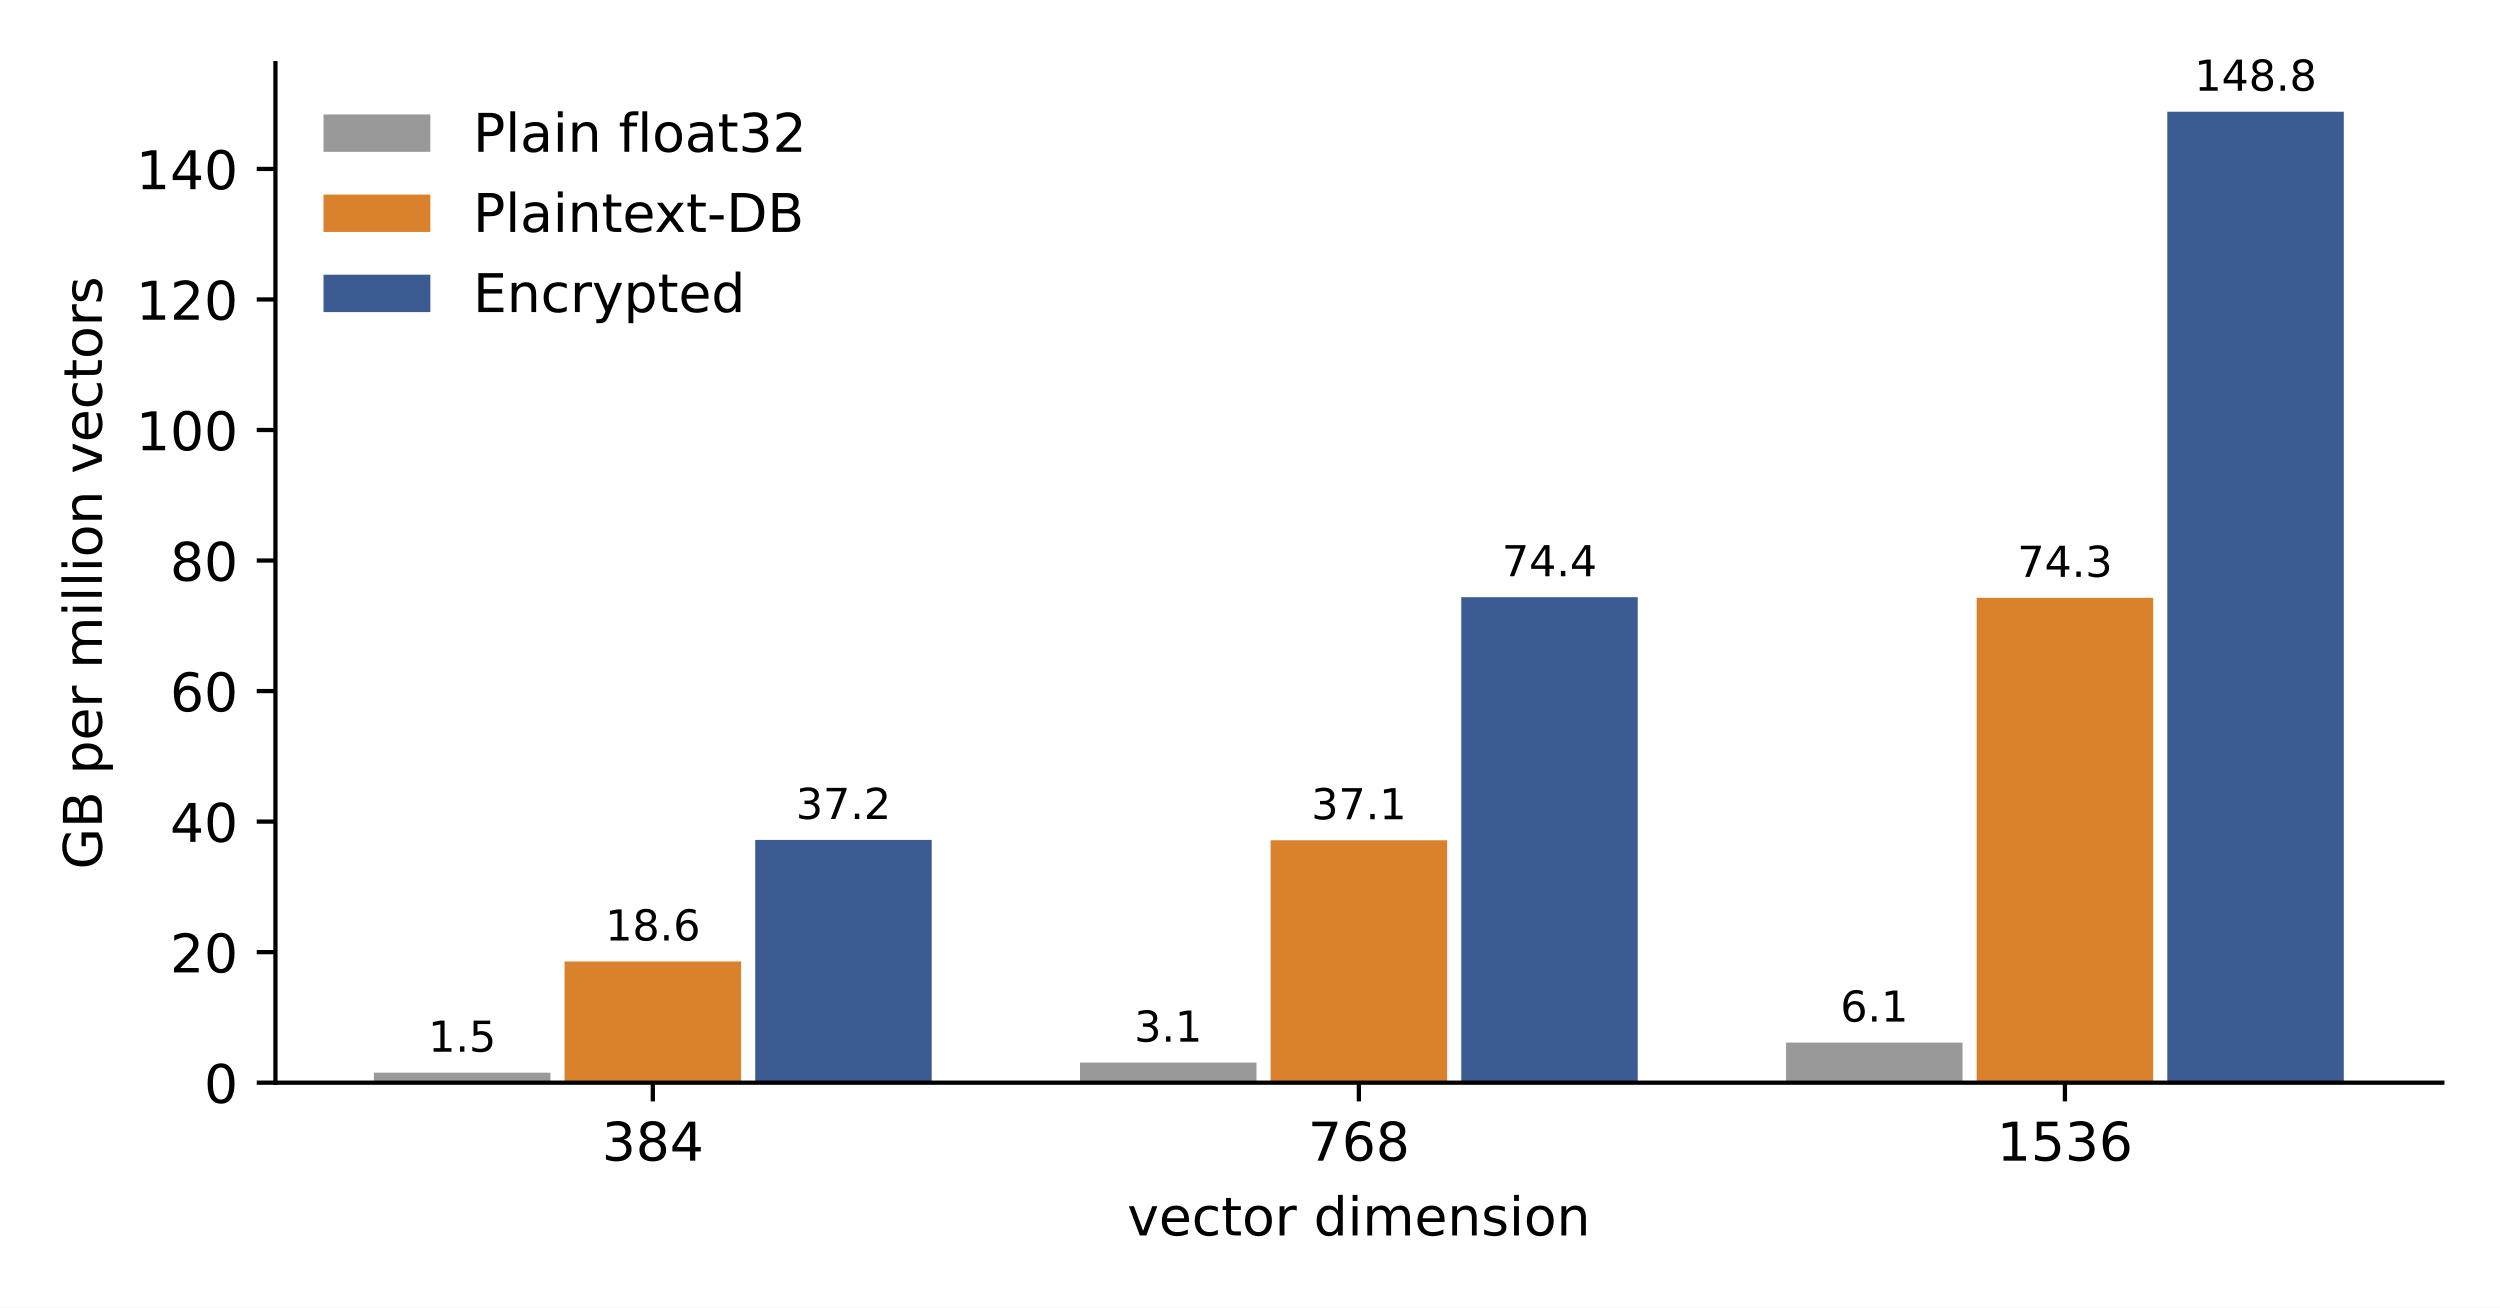
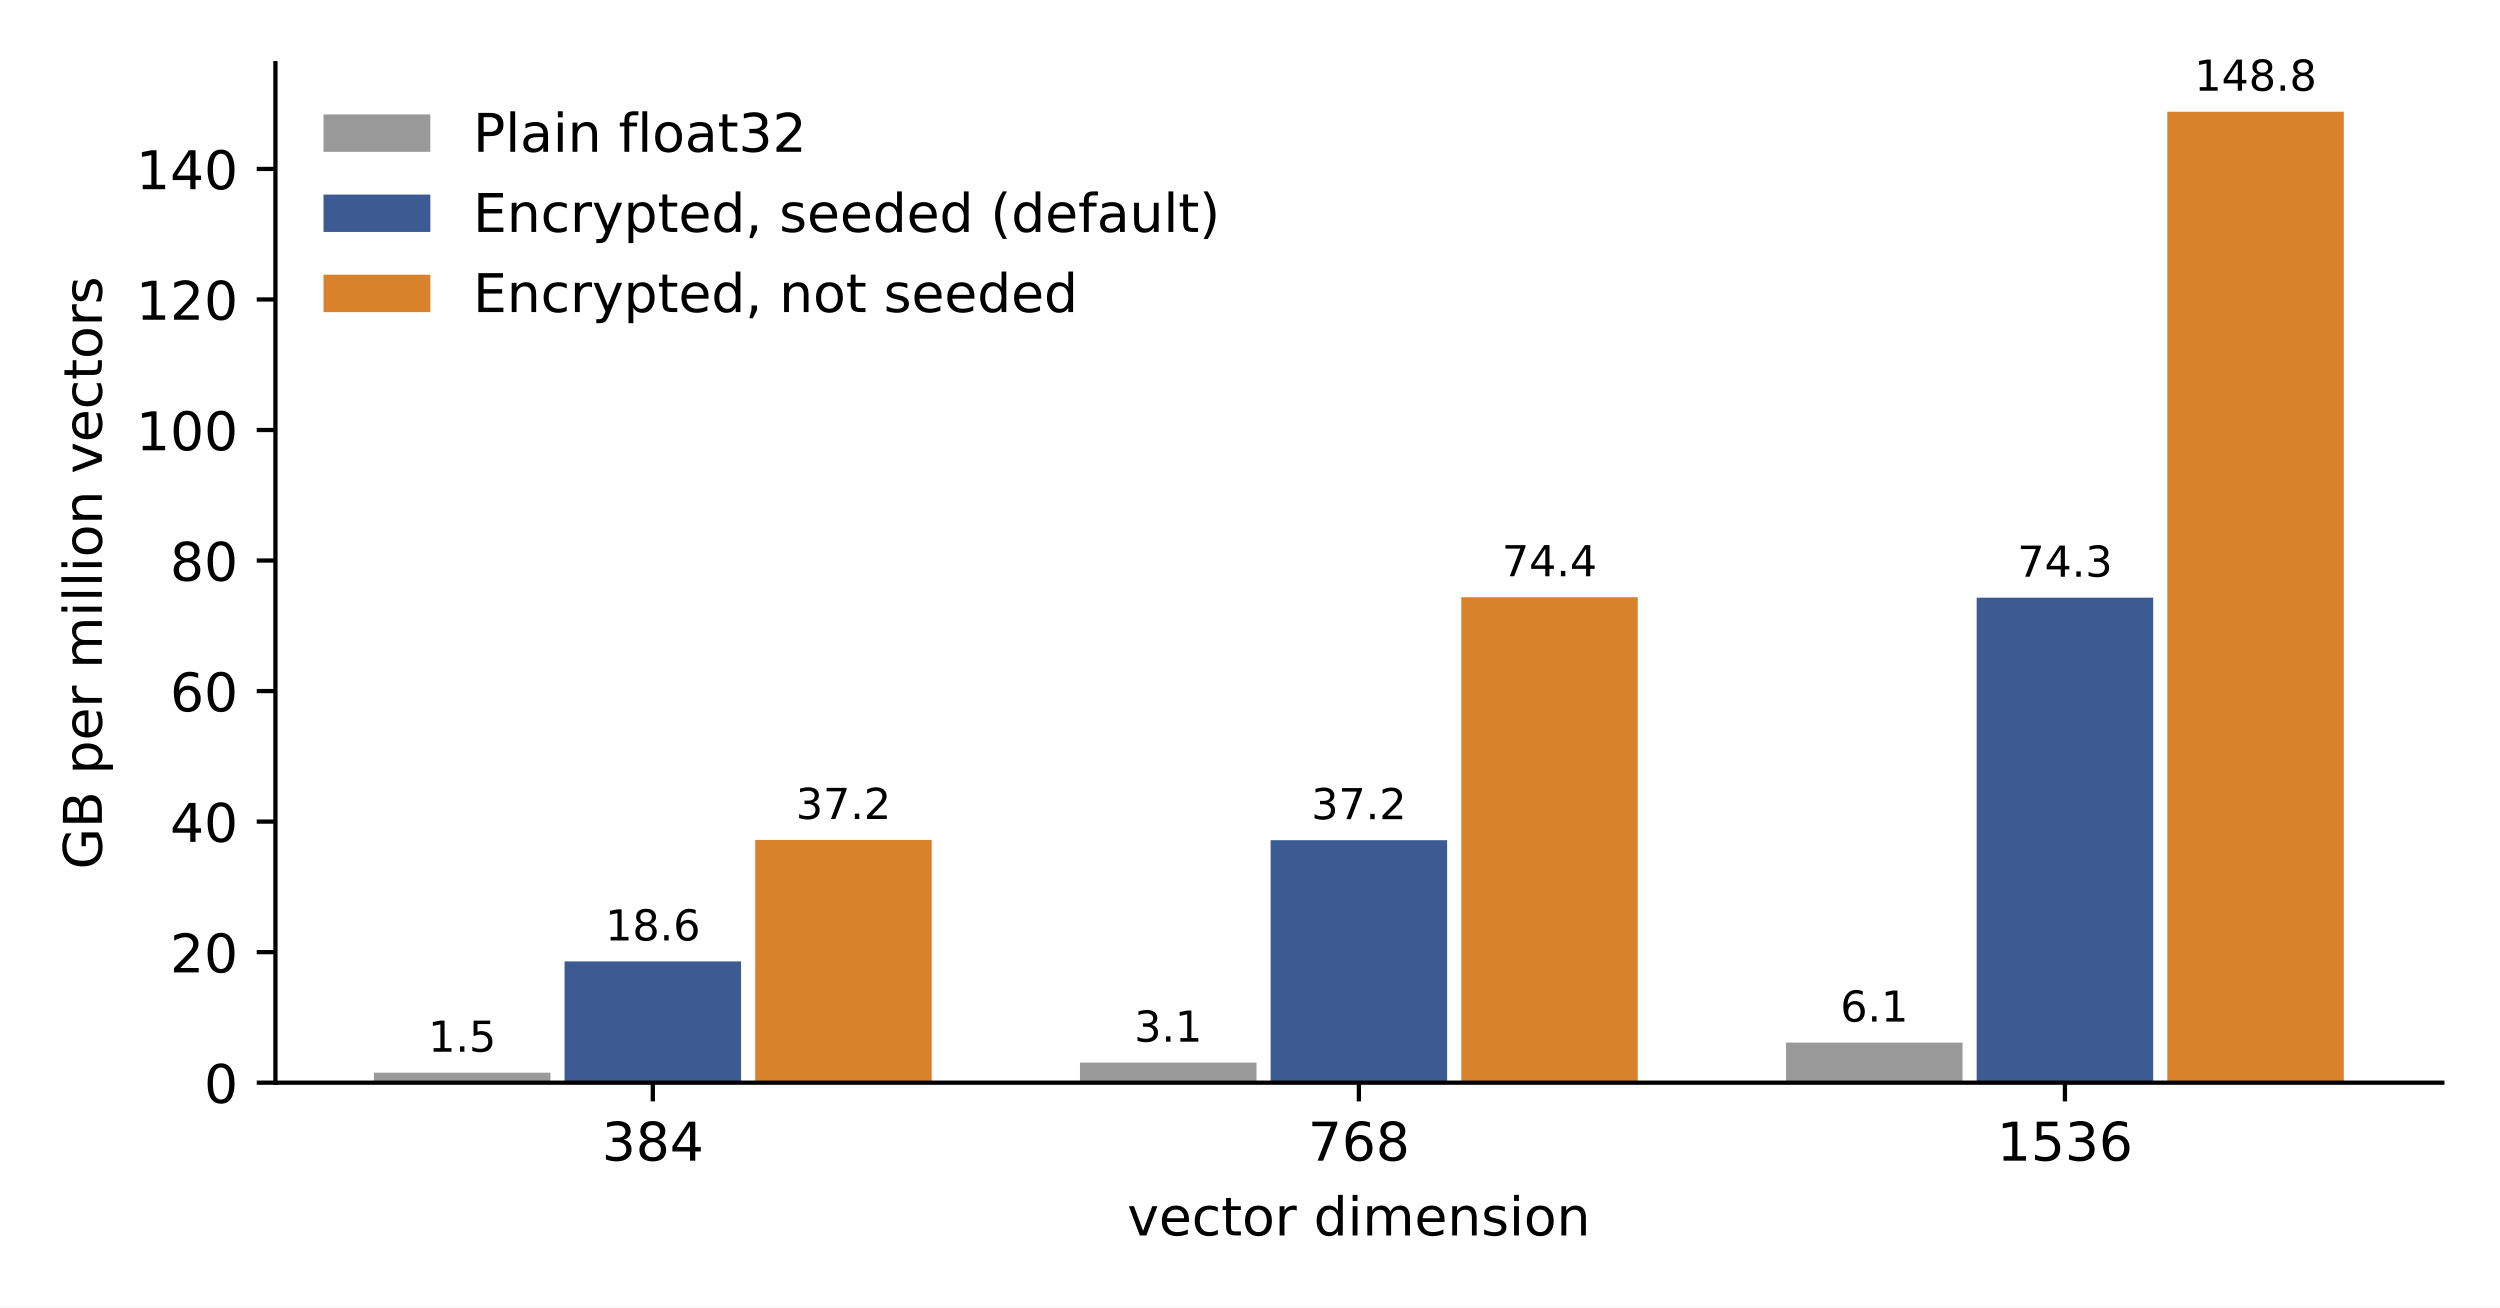
<svg xmlns="http://www.w3.org/2000/svg" xmlns:xlink="http://www.w3.org/1999/xlink" width="468pt" height="244.8pt" viewBox="0 0 468 244.8" version="1.1">
  <defs>
    <style type="text/css">*{stroke-linejoin: round; stroke-linecap: butt}</style>
  </defs>
  <g id="figure_1">
    <g id="patch_1">
      <path d="M 0 244.8  L 468 244.8  L 468 0  L 0 0  z " style="fill: #ffffff" />
    </g>
    <g id="axes_1">
      <g id="patch_2">
        <path d="M 51.562 202.678  L 457.2 202.678  L 457.2 11.824  L 51.562 11.824  z " style="fill: #ffffff" />
      </g>
      <g id="patch_3">
        <path d="M 70 202.678  L 103.044 202.678  L 103.044 200.801  L 70 200.801  z " clip-path="url(#pb5812484eb)" style="fill: #999999" />
      </g>
      <g id="patch_4">
        <path d="M 202.173 202.678  L 235.216 202.678  L 235.216 198.924  L 202.173 198.924  z " clip-path="url(#pb5812484eb)" style="fill: #999999" />
      </g>
      <g id="patch_5">
        <path d="M 334.346 202.678  L 367.389 202.678  L 367.389 195.171  L 334.346 195.171  z " clip-path="url(#pb5812484eb)" style="fill: #999999" />
      </g>
      <g id="patch_6">
-         <path d="M 105.687 202.678  L 138.73 202.678  L 138.73 179.986  L 105.687 179.986  z " clip-path="url(#pb5812484eb)" style="fill: #d9822b" />
+         <path d="M 105.687 202.678  L 138.73 202.678  L 138.73 179.979  L 105.687 179.979  z " clip-path="url(#pb5812484eb)" style="fill: #3b5b92" />
      </g>
      <g id="patch_7">
-         <path d="M 237.86 202.678  L 270.903 202.678  L 270.903 157.293  L 237.86 157.293  z " clip-path="url(#pb5812484eb)" style="fill: #d9822b" />
+         <path d="M 237.86 202.678  L 270.903 202.678  L 270.903 157.28  L 237.86 157.28  z " clip-path="url(#pb5812484eb)" style="fill: #3b5b92" />
      </g>
      <g id="patch_8">
-         <path d="M 370.032 202.678  L 403.075 202.678  L 403.075 111.909  L 370.032 111.909  z " clip-path="url(#pb5812484eb)" style="fill: #d9822b" />
+         <path d="M 370.032 202.678  L 403.075 202.678  L 403.075 111.882  L 370.032 111.882  z " clip-path="url(#pb5812484eb)" style="fill: #3b5b92" />
      </g>
      <g id="patch_9">
-         <path d="M 141.374 202.678  L 174.417 202.678  L 174.417 157.236  L 141.374 157.236  z " clip-path="url(#pb5812484eb)" style="fill: #3b5b92" />
+         <path d="M 141.374 202.678  L 174.417 202.678  L 174.417 157.236  L 141.374 157.236  z " clip-path="url(#pb5812484eb)" style="fill: #d9822b" />
      </g>
      <g id="patch_10">
-         <path d="M 273.546 202.678  L 306.589 202.678  L 306.589 111.795  L 273.546 111.795  z " clip-path="url(#pb5812484eb)" style="fill: #3b5b92" />
+         <path d="M 273.546 202.678  L 306.589 202.678  L 306.589 111.795  L 273.546 111.795  z " clip-path="url(#pb5812484eb)" style="fill: #d9822b" />
      </g>
      <g id="patch_11">
-         <path d="M 405.719 202.678  L 438.762 202.678  L 438.762 20.912  L 405.719 20.912  z " clip-path="url(#pb5812484eb)" style="fill: #3b5b92" />
+         <path d="M 405.719 202.678  L 438.762 202.678  L 438.762 20.912  L 405.719 20.912  z " clip-path="url(#pb5812484eb)" style="fill: #d9822b" />
      </g>
      <g id="matplotlib.axis_1">
        <g id="xtick_1">
          <g id="line2d_1">
            <defs>
              <path id="m31719b713a" d="M 0 0  L 0 3.5  " style="stroke: #000000; stroke-width: 0.8" />
            </defs>
            <g>
              <use xlink:href="#m31719b713a" x="122.209" y="202.678" style="stroke: #000000; stroke-width: 0.8" />
            </g>
          </g>
          <g id="text_1">
            <text style="font-size: 10px; font-family: 'DejaVu Sans', 'Bitstream Vera Sans', 'Computer Modern Sans Serif', 'Lucida Grande', 'Verdana', 'Geneva', 'Lucid', 'Arial', 'Helvetica', 'Avant Garde', sans-serif; text-anchor: middle" x="122.209" y="217.275" transform="rotate(-0 122.2086 217.2753)">384</text>
          </g>
        </g>
        <g id="xtick_2">
          <g id="line2d_2">
            <g>
              <use xlink:href="#m31719b713a" x="254.381" y="202.678" style="stroke: #000000; stroke-width: 0.8" />
            </g>
          </g>
          <g id="text_2">
            <text style="font-size: 10px; font-family: 'DejaVu Sans', 'Bitstream Vera Sans', 'Computer Modern Sans Serif', 'Lucida Grande', 'Verdana', 'Geneva', 'Lucid', 'Arial', 'Helvetica', 'Avant Garde', sans-serif; text-anchor: middle" x="254.381" y="217.275" transform="rotate(-0 254.3812 217.2753)">768</text>
          </g>
        </g>
        <g id="xtick_3">
          <g id="line2d_3">
            <g>
              <use xlink:href="#m31719b713a" x="386.554" y="202.678" style="stroke: #000000; stroke-width: 0.8" />
            </g>
          </g>
          <g id="text_3">
            <text style="font-size: 10px; font-family: 'DejaVu Sans', 'Bitstream Vera Sans', 'Computer Modern Sans Serif', 'Lucida Grande', 'Verdana', 'Geneva', 'Lucid', 'Arial', 'Helvetica', 'Avant Garde', sans-serif; text-anchor: middle" x="386.554" y="217.275" transform="rotate(-0 386.5538 217.2753)">1536</text>
          </g>
        </g>
        <g id="text_4">
          <text style="font-size: 10px; font-family: 'DejaVu Sans', 'Bitstream Vera Sans', 'Computer Modern Sans Serif', 'Lucida Grande', 'Verdana', 'Geneva', 'Lucid', 'Arial', 'Helvetica', 'Avant Garde', sans-serif; text-anchor: middle" x="254.381" y="231.276" transform="rotate(-0 254.3812 231.2761)">vector dimension</text>
        </g>
      </g>
      <g id="matplotlib.axis_2">
        <g id="ytick_1">
          <g id="line2d_4">
            <defs>
              <path id="meea06b228d" d="M 0 0  L -3.5 0  " style="stroke: #000000; stroke-width: 0.8" />
            </defs>
            <g>
              <use xlink:href="#meea06b228d" x="51.562" y="202.678" style="stroke: #000000; stroke-width: 0.8" />
            </g>
          </g>
          <g id="text_5">
            <text style="font-size: 10px; font-family: 'DejaVu Sans', 'Bitstream Vera Sans', 'Computer Modern Sans Serif', 'Lucida Grande', 'Verdana', 'Geneva', 'Lucid', 'Arial', 'Helvetica', 'Avant Garde', sans-serif; text-anchor: end" x="44.562" y="206.476" transform="rotate(-0 44.56234 206.4765)">0</text>
          </g>
        </g>
        <g id="ytick_2">
          <g id="line2d_5">
            <g>
              <use xlink:href="#meea06b228d" x="51.562" y="178.241" style="stroke: #000000; stroke-width: 0.8" />
            </g>
          </g>
          <g id="text_6">
            <text style="font-size: 10px; font-family: 'DejaVu Sans', 'Bitstream Vera Sans', 'Computer Modern Sans Serif', 'Lucida Grande', 'Verdana', 'Geneva', 'Lucid', 'Arial', 'Helvetica', 'Avant Garde', sans-serif; text-anchor: end" x="44.562" y="182.04" transform="rotate(-0 44.56234 182.0401)">20</text>
          </g>
        </g>
        <g id="ytick_3">
          <g id="line2d_6">
            <g>
              <use xlink:href="#meea06b228d" x="51.562" y="153.805" style="stroke: #000000; stroke-width: 0.8" />
            </g>
          </g>
          <g id="text_7">
            <text style="font-size: 10px; font-family: 'DejaVu Sans', 'Bitstream Vera Sans', 'Computer Modern Sans Serif', 'Lucida Grande', 'Verdana', 'Geneva', 'Lucid', 'Arial', 'Helvetica', 'Avant Garde', sans-serif; text-anchor: end" x="44.562" y="157.604" transform="rotate(-0 44.56234 157.6037)">40</text>
          </g>
        </g>
        <g id="ytick_4">
          <g id="line2d_7">
            <g>
              <use xlink:href="#meea06b228d" x="51.562" y="129.369" style="stroke: #000000; stroke-width: 0.8" />
            </g>
          </g>
          <g id="text_8">
            <text style="font-size: 10px; font-family: 'DejaVu Sans', 'Bitstream Vera Sans', 'Computer Modern Sans Serif', 'Lucida Grande', 'Verdana', 'Geneva', 'Lucid', 'Arial', 'Helvetica', 'Avant Garde', sans-serif; text-anchor: end" x="44.562" y="133.167" transform="rotate(-0 44.56234 133.1674)">60</text>
          </g>
        </g>
        <g id="ytick_5">
          <g id="line2d_8">
            <g>
              <use xlink:href="#meea06b228d" x="51.562" y="104.932" style="stroke: #000000; stroke-width: 0.8" />
            </g>
          </g>
          <g id="text_9">
            <text style="font-size: 10px; font-family: 'DejaVu Sans', 'Bitstream Vera Sans', 'Computer Modern Sans Serif', 'Lucida Grande', 'Verdana', 'Geneva', 'Lucid', 'Arial', 'Helvetica', 'Avant Garde', sans-serif; text-anchor: end" x="44.562" y="108.731" transform="rotate(-0 44.56234 108.731)">80</text>
          </g>
        </g>
        <g id="ytick_6">
          <g id="line2d_9">
            <g>
              <use xlink:href="#meea06b228d" x="51.562" y="80.496" style="stroke: #000000; stroke-width: 0.8" />
            </g>
          </g>
          <g id="text_10">
            <text style="font-size: 10px; font-family: 'DejaVu Sans', 'Bitstream Vera Sans', 'Computer Modern Sans Serif', 'Lucida Grande', 'Verdana', 'Geneva', 'Lucid', 'Arial', 'Helvetica', 'Avant Garde', sans-serif; text-anchor: end" x="44.562" y="84.295" transform="rotate(-0 44.56234 84.29462)">100</text>
          </g>
        </g>
        <g id="ytick_7">
          <g id="line2d_10">
            <g>
              <use xlink:href="#meea06b228d" x="51.562" y="56.059" style="stroke: #000000; stroke-width: 0.8" />
            </g>
          </g>
          <g id="text_11">
            <text style="font-size: 10px; font-family: 'DejaVu Sans', 'Bitstream Vera Sans', 'Computer Modern Sans Serif', 'Lucida Grande', 'Verdana', 'Geneva', 'Lucid', 'Arial', 'Helvetica', 'Avant Garde', sans-serif; text-anchor: end" x="44.562" y="59.858" transform="rotate(-0 44.56234 59.85824)">120</text>
          </g>
        </g>
        <g id="ytick_8">
          <g id="line2d_11">
            <g>
              <use xlink:href="#meea06b228d" x="51.562" y="31.623" style="stroke: #000000; stroke-width: 0.8" />
            </g>
          </g>
          <g id="text_12">
            <text style="font-size: 10px; font-family: 'DejaVu Sans', 'Bitstream Vera Sans', 'Computer Modern Sans Serif', 'Lucida Grande', 'Verdana', 'Geneva', 'Lucid', 'Arial', 'Helvetica', 'Avant Garde', sans-serif; text-anchor: end" x="44.562" y="35.422" transform="rotate(-0 44.56234 35.42187)">140</text>
          </g>
        </g>
        <g id="text_13">
          <text style="font-size: 10px; font-family: 'DejaVu Sans', 'Bitstream Vera Sans', 'Computer Modern Sans Serif', 'Lucida Grande', 'Verdana', 'Geneva', 'Lucid', 'Arial', 'Helvetica', 'Avant Garde', sans-serif; text-anchor: middle" x="19.073" y="107.251" transform="rotate(-90 19.0725 107.2508)">GB per million vectors</text>
        </g>
      </g>
      <g id="patch_12">
        <path d="M 51.562 202.678  L 51.562 11.824  " style="fill: none; stroke: #000000; stroke-width: 0.8; stroke-linejoin: miter; stroke-linecap: square" />
      </g>
      <g id="patch_13">
        <path d="M 51.562 202.678  L 457.2 202.678  " style="fill: none; stroke: #000000; stroke-width: 0.8; stroke-linejoin: miter; stroke-linecap: square" />
      </g>
      <g id="text_14">
        <text style="font-size: 8px; font-family: 'DejaVu Sans', 'Bitstream Vera Sans', 'Computer Modern Sans Serif', 'Lucida Grande', 'Verdana', 'Geneva', 'Lucid', 'Arial', 'Helvetica', 'Avant Garde', sans-serif; text-anchor: middle" x="86.522" y="196.879" transform="rotate(-0 86.52199 196.8791)">1.5</text>
      </g>
      <g id="text_15">
        <text style="font-size: 8px; font-family: 'DejaVu Sans', 'Bitstream Vera Sans', 'Computer Modern Sans Serif', 'Lucida Grande', 'Verdana', 'Geneva', 'Lucid', 'Arial', 'Helvetica', 'Avant Garde', sans-serif; text-anchor: middle" x="218.695" y="195.002" transform="rotate(-0 218.6946 195.0024)">3.1</text>
      </g>
      <g id="text_16">
        <text style="font-size: 8px; font-family: 'DejaVu Sans', 'Bitstream Vera Sans', 'Computer Modern Sans Serif', 'Lucida Grande', 'Verdana', 'Geneva', 'Lucid', 'Arial', 'Helvetica', 'Avant Garde', sans-serif; text-anchor: middle" x="350.867" y="191.249" transform="rotate(-0 350.8672 191.2489)">6.1</text>
      </g>
      <g id="text_17">
-         <text style="font-size: 8px; font-family: 'DejaVu Sans', 'Bitstream Vera Sans', 'Computer Modern Sans Serif', 'Lucida Grande', 'Verdana', 'Geneva', 'Lucid', 'Arial', 'Helvetica', 'Avant Garde', sans-serif; text-anchor: middle" x="122.209" y="176.064" transform="rotate(-0 122.2086 176.0637)">18.6</text>
+         <text style="font-size: 8px; font-family: 'DejaVu Sans', 'Bitstream Vera Sans', 'Computer Modern Sans Serif', 'Lucida Grande', 'Verdana', 'Geneva', 'Lucid', 'Arial', 'Helvetica', 'Avant Garde', sans-serif; text-anchor: middle" x="122.209" y="176.057" transform="rotate(-0 122.2086 176.0568)">18.6</text>
      </g>
      <g id="text_18">
-         <text style="font-size: 8px; font-family: 'DejaVu Sans', 'Bitstream Vera Sans', 'Computer Modern Sans Serif', 'Lucida Grande', 'Verdana', 'Geneva', 'Lucid', 'Arial', 'Helvetica', 'Avant Garde', sans-serif; text-anchor: middle" x="254.381" y="153.372" transform="rotate(-0 254.3812 153.3716)">37.1</text>
+         <text style="font-size: 8px; font-family: 'DejaVu Sans', 'Bitstream Vera Sans', 'Computer Modern Sans Serif', 'Lucida Grande', 'Verdana', 'Geneva', 'Lucid', 'Arial', 'Helvetica', 'Avant Garde', sans-serif; text-anchor: middle" x="254.381" y="153.358" transform="rotate(-0 254.3812 153.3578)">37.2</text>
      </g>
      <g id="text_19">
-         <text style="font-size: 8px; font-family: 'DejaVu Sans', 'Bitstream Vera Sans', 'Computer Modern Sans Serif', 'Lucida Grande', 'Verdana', 'Geneva', 'Lucid', 'Arial', 'Helvetica', 'Avant Garde', sans-serif; text-anchor: middle" x="386.554" y="107.987" transform="rotate(-0 386.5538 107.9875)">74.3</text>
+         <text style="font-size: 8px; font-family: 'DejaVu Sans', 'Bitstream Vera Sans', 'Computer Modern Sans Serif', 'Lucida Grande', 'Verdana', 'Geneva', 'Lucid', 'Arial', 'Helvetica', 'Avant Garde', sans-serif; text-anchor: middle" x="386.554" y="107.96" transform="rotate(-0 386.5538 107.9598)">74.3</text>
      </g>
      <g id="text_20">
        <text style="font-size: 8px; font-family: 'DejaVu Sans', 'Bitstream Vera Sans', 'Computer Modern Sans Serif', 'Lucida Grande', 'Verdana', 'Geneva', 'Lucid', 'Arial', 'Helvetica', 'Avant Garde', sans-serif; text-anchor: middle" x="157.895" y="153.314" transform="rotate(-0 157.8952 153.3144)">37.2</text>
      </g>
      <g id="text_21">
        <text style="font-size: 8px; font-family: 'DejaVu Sans', 'Bitstream Vera Sans', 'Computer Modern Sans Serif', 'Lucida Grande', 'Verdana', 'Geneva', 'Lucid', 'Arial', 'Helvetica', 'Avant Garde', sans-serif; text-anchor: middle" x="290.068" y="107.873" transform="rotate(-0 290.0678 107.8731)">74.4</text>
      </g>
      <g id="text_22">
        <text style="font-size: 8px; font-family: 'DejaVu Sans', 'Bitstream Vera Sans', 'Computer Modern Sans Serif', 'Lucida Grande', 'Verdana', 'Geneva', 'Lucid', 'Arial', 'Helvetica', 'Avant Garde', sans-serif; text-anchor: middle" x="422.24" y="16.99" transform="rotate(-0 422.2404 16.99039)">148.8</text>
      </g>
      <g id="legend_1">
        <g id="patch_14">
          <path d="M 60.562 28.422  L 80.562 28.422  L 80.562 21.422  L 60.562 21.422  z " style="fill: #999999" />
        </g>
        <g id="text_23">
          <text style="font-size: 10px; font-family: 'DejaVu Sans', 'Bitstream Vera Sans', 'Computer Modern Sans Serif', 'Lucida Grande', 'Verdana', 'Geneva', 'Lucid', 'Arial', 'Helvetica', 'Avant Garde', sans-serif; text-anchor: start" x="88.562" y="28.422" transform="rotate(-0 88.56234 28.42244)">Plain float32</text>
        </g>
        <g id="patch_15">
-           <path d="M 60.562 43.423  L 80.562 43.423  L 80.562 36.423  L 60.562 36.423  z " style="fill: #d9822b" />
+           <path d="M 60.562 43.423  L 80.562 43.423  L 80.562 36.423  L 60.562 36.423  z " style="fill: #3b5b92" />
        </g>
        <g id="text_24">
-           <text style="font-size: 10px; font-family: 'DejaVu Sans', 'Bitstream Vera Sans', 'Computer Modern Sans Serif', 'Lucida Grande', 'Verdana', 'Geneva', 'Lucid', 'Arial', 'Helvetica', 'Avant Garde', sans-serif; text-anchor: start" x="88.562" y="43.423" transform="rotate(-0 88.56234 43.42322)">Plaintext-DB</text>
+           <text style="font-size: 10px; font-family: 'DejaVu Sans', 'Bitstream Vera Sans', 'Computer Modern Sans Serif', 'Lucida Grande', 'Verdana', 'Geneva', 'Lucid', 'Arial', 'Helvetica', 'Avant Garde', sans-serif; text-anchor: start" x="88.562" y="43.423" transform="rotate(-0 88.56234 43.42322)">Encrypted, seeded (default)</text>
        </g>
        <g id="patch_16">
-           <path d="M 60.562 58.424  L 80.562 58.424  L 80.562 51.424  L 60.562 51.424  z " style="fill: #3b5b92" />
+           <path d="M 60.562 58.424  L 80.562 58.424  L 80.562 51.424  L 60.562 51.424  z " style="fill: #d9822b" />
        </g>
        <g id="text_25">
-           <text style="font-size: 10px; font-family: 'DejaVu Sans', 'Bitstream Vera Sans', 'Computer Modern Sans Serif', 'Lucida Grande', 'Verdana', 'Geneva', 'Lucid', 'Arial', 'Helvetica', 'Avant Garde', sans-serif; text-anchor: start" x="88.562" y="58.424" transform="rotate(-0 88.56234 58.424)">Encrypted</text>
+           <text style="font-size: 10px; font-family: 'DejaVu Sans', 'Bitstream Vera Sans', 'Computer Modern Sans Serif', 'Lucida Grande', 'Verdana', 'Geneva', 'Lucid', 'Arial', 'Helvetica', 'Avant Garde', sans-serif; text-anchor: start" x="88.562" y="58.424" transform="rotate(-0 88.56234 58.424)">Encrypted, not seeded</text>
        </g>
      </g>
    </g>
  </g>
  <defs>
    <clipPath id="pb5812484eb">
      <rect x="51.562" y="11.824" width="405.638" height="190.854" />
    </clipPath>
  </defs>
</svg>
